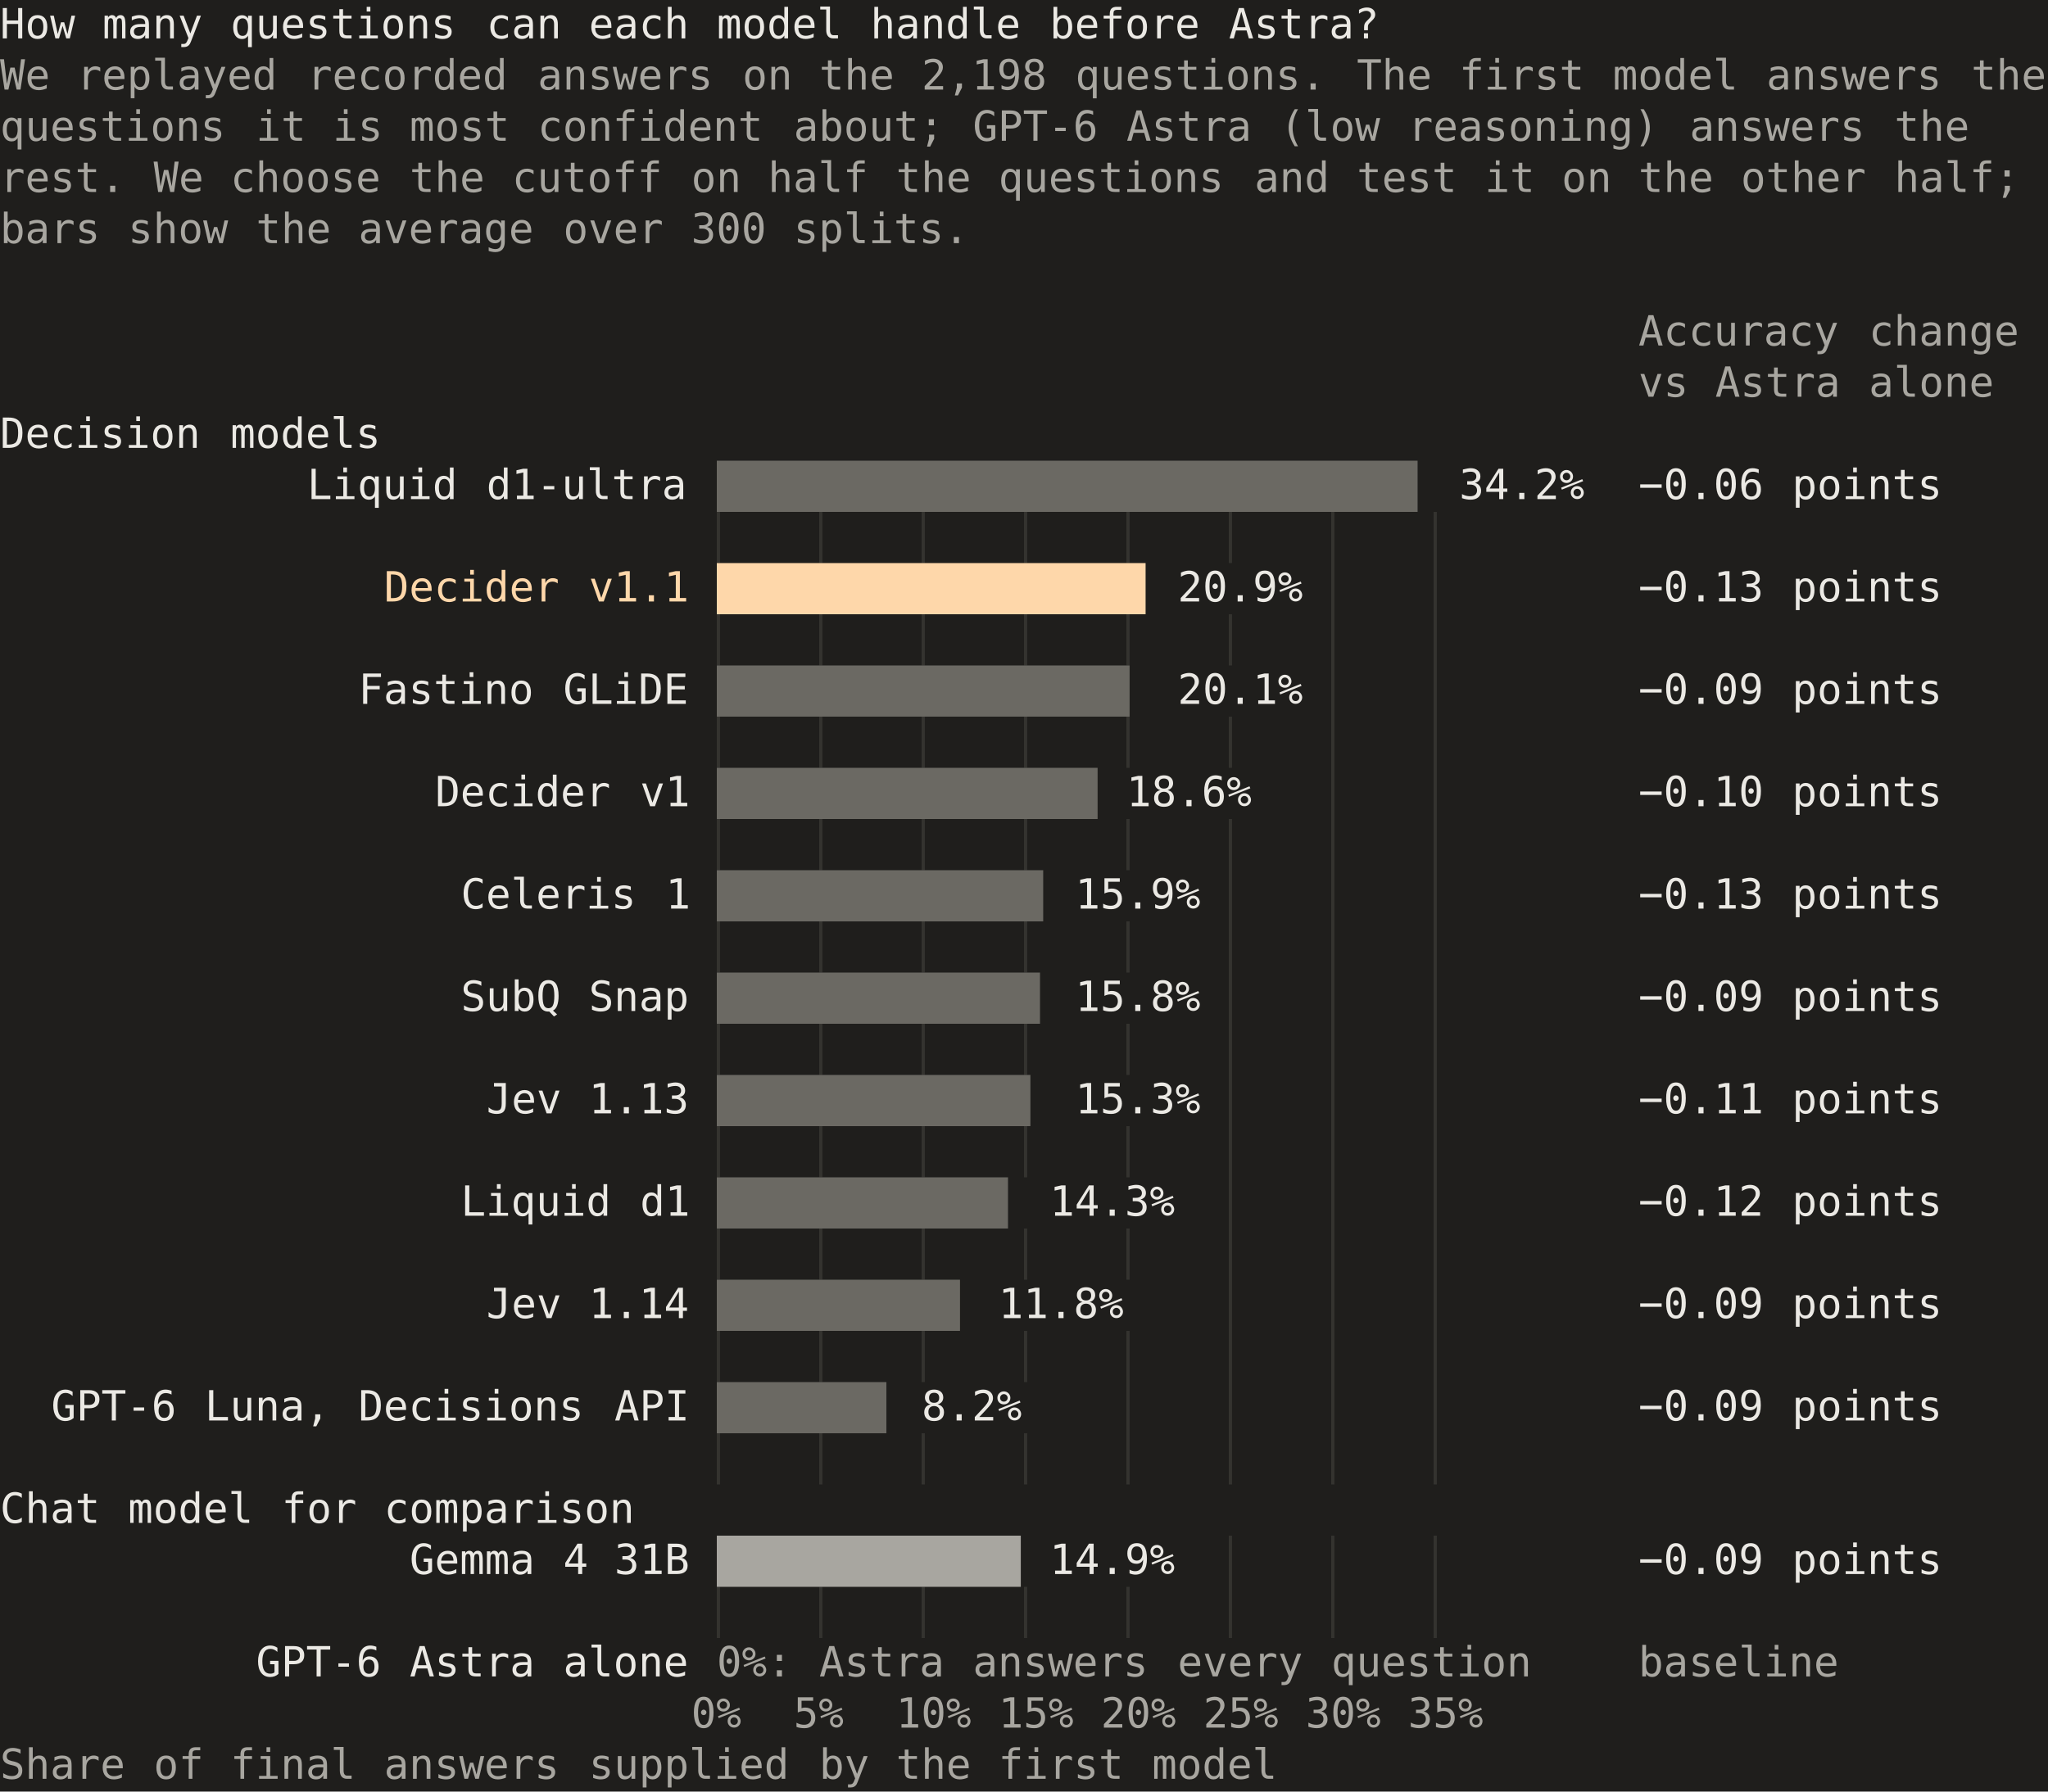
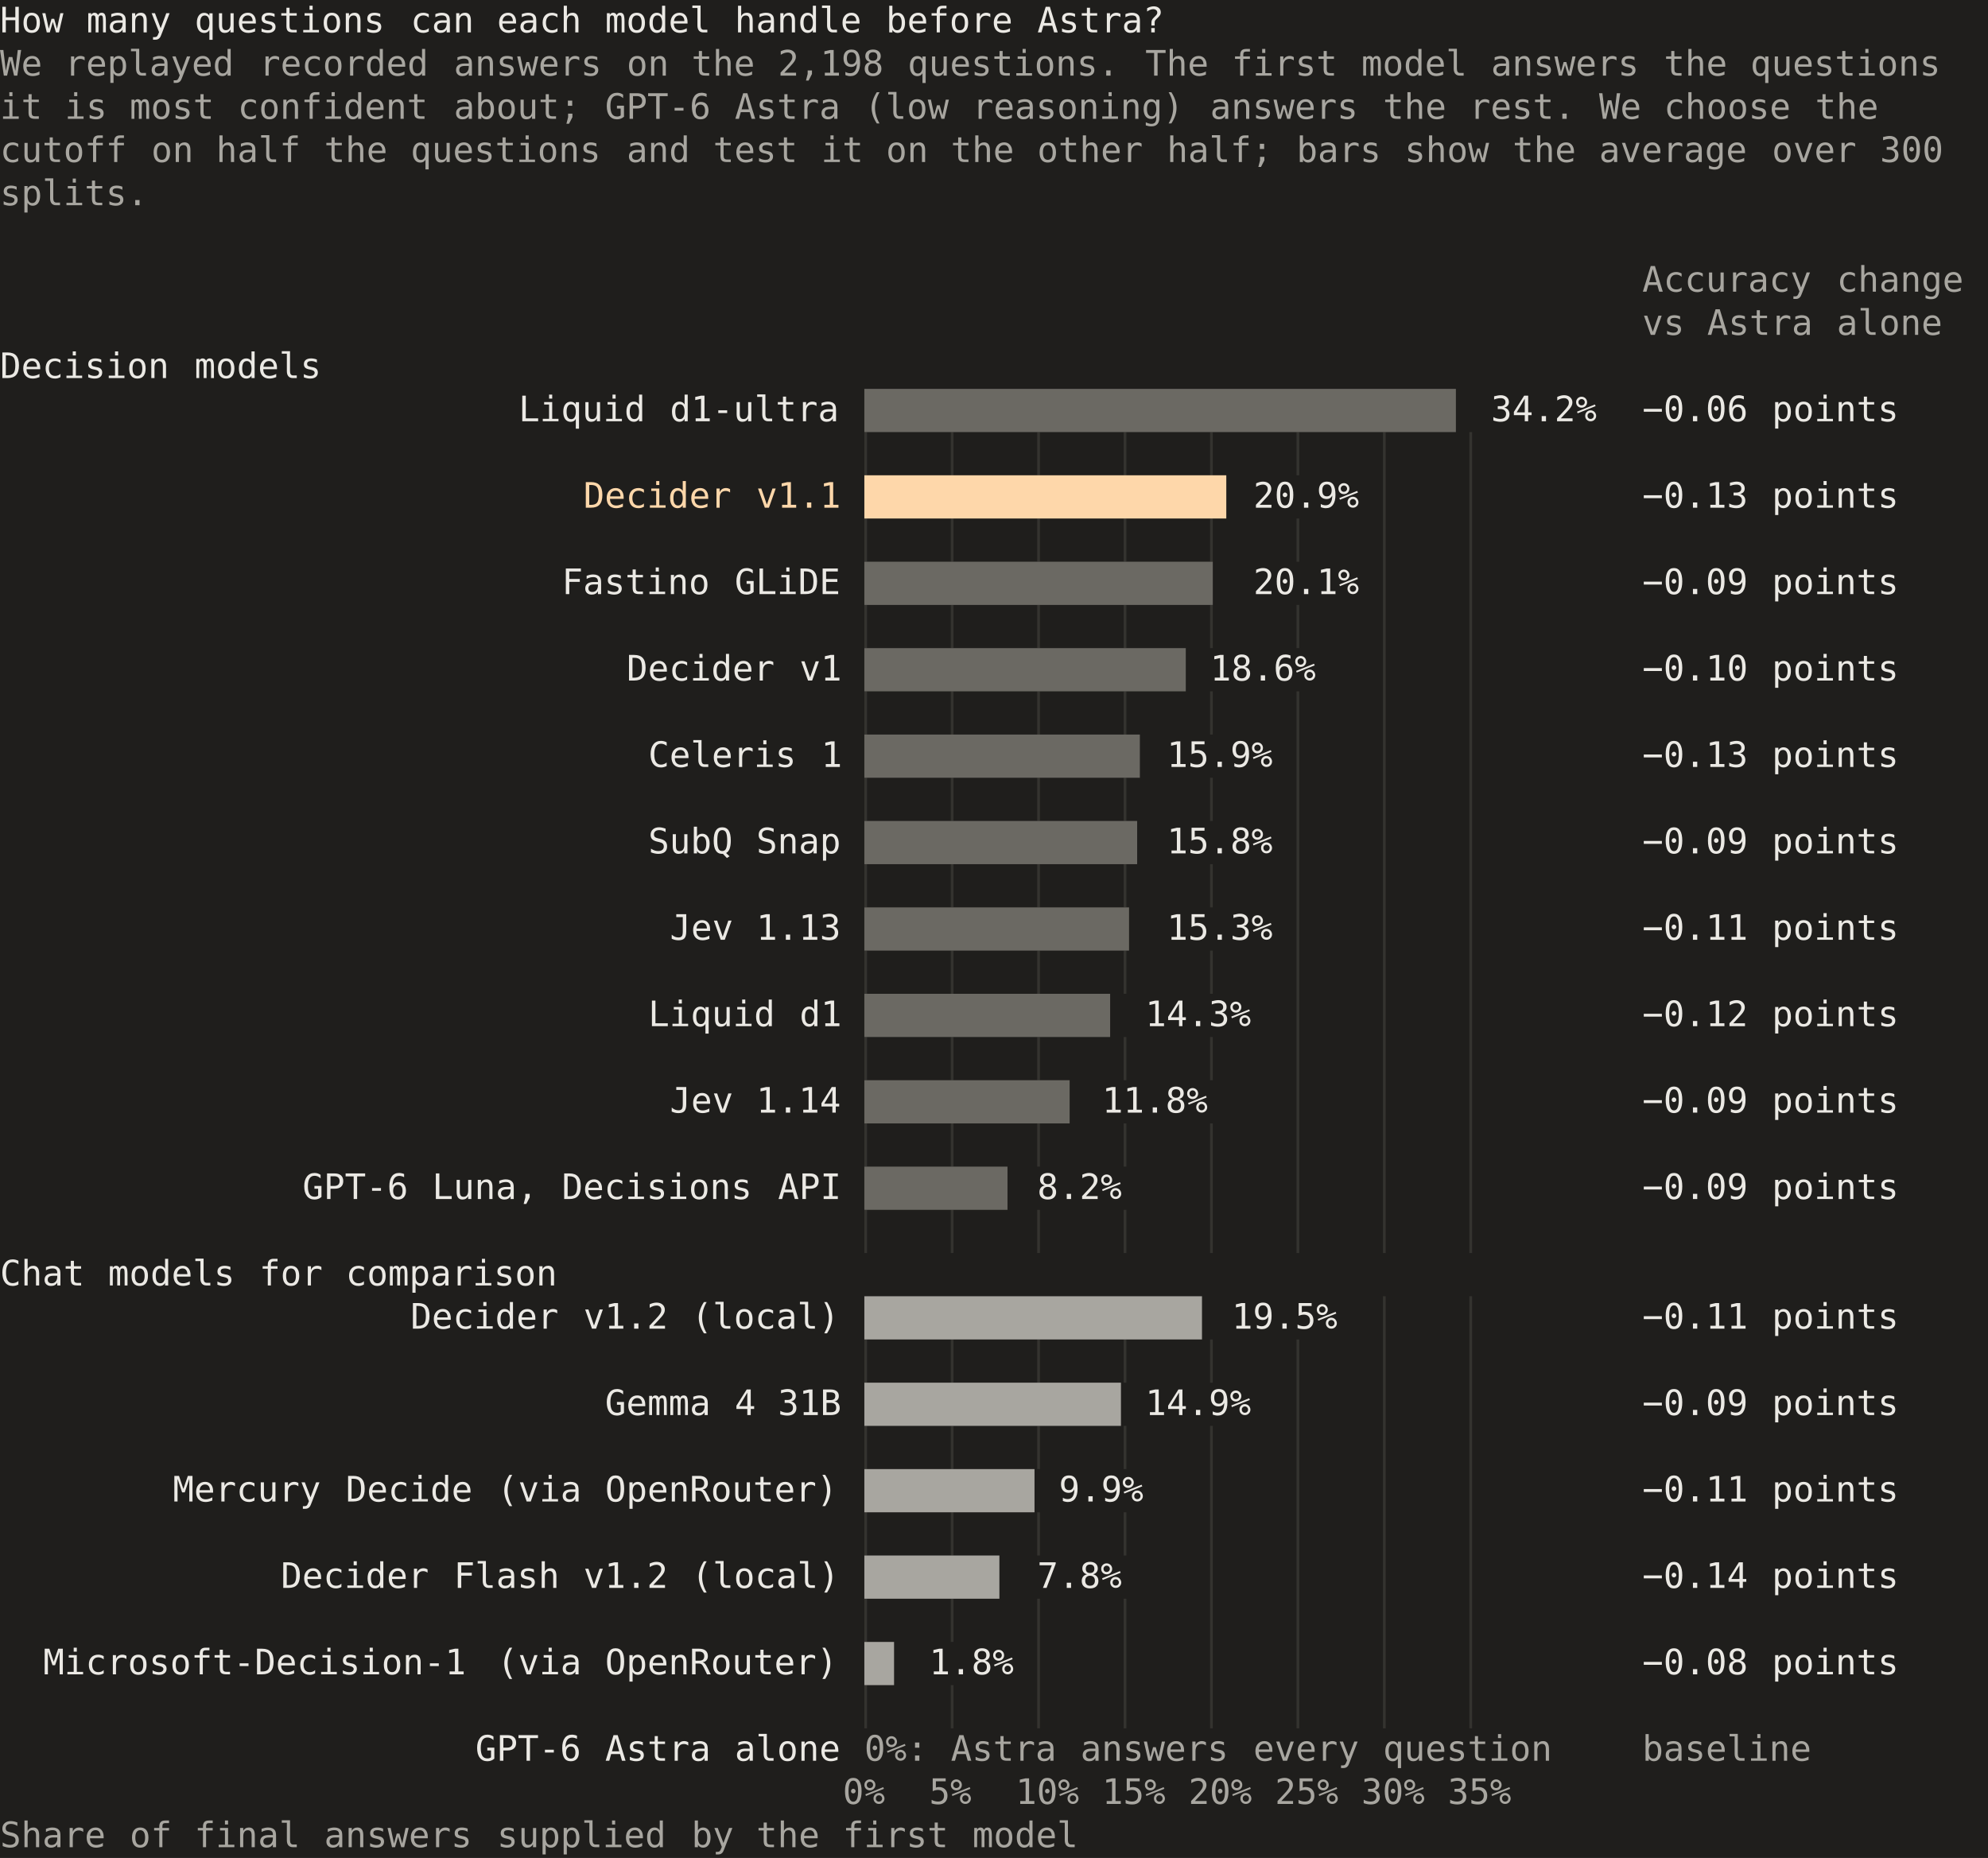
- <svg xmlns="http://www.w3.org/2000/svg" viewBox="0 0 640 560" width="640" height="560" role="img">
+ <svg xmlns="http://www.w3.org/2000/svg" viewBox="0 0 736 688" width="736" height="688" role="img">
  <style>text{font:13px ui-monospace,SFMono-Regular,Menlo,Consolas,"DejaVu Sans Mono",monospace;white-space:pre}</style>
-   <rect width="640" height="560" fill="#1f1e1c" />
-   <path fill="#34332f" d="M224 160h1v16h-1zM256 160h1v16h-1zM288 160h1v16h-1zM320 160h1v16h-1zM352 160h1v16h-1zM384 160h1v16h-1zM416 160h1v16h-1zM448 160h1v16h-1zM416 176h1v16h-1zM448 176h1v16h-1zM224 192h1v16h-1zM256 192h1v16h-1zM288 192h1v16h-1zM320 192h1v16h-1zM352 192h1v16h-1zM384 192h1v16h-1zM416 192h1v16h-1zM448 192h1v16h-1zM416 208h1v16h-1zM448 208h1v16h-1zM224 224h1v16h-1zM256 224h1v16h-1zM288 224h1v16h-1zM320 224h1v16h-1zM352 224h1v16h-1zM384 224h1v16h-1zM416 224h1v16h-1zM448 224h1v16h-1zM416 240h1v16h-1zM448 240h1v16h-1zM224 256h1v16h-1zM256 256h1v16h-1zM288 256h1v16h-1zM320 256h1v16h-1zM352 256h1v16h-1zM384 256h1v16h-1zM416 256h1v16h-1zM448 256h1v16h-1zM384 272h1v16h-1zM416 272h1v16h-1zM448 272h1v16h-1zM224 288h1v16h-1zM256 288h1v16h-1zM288 288h1v16h-1zM320 288h1v16h-1zM352 288h1v16h-1zM384 288h1v16h-1zM416 288h1v16h-1zM448 288h1v16h-1zM384 304h1v16h-1zM416 304h1v16h-1zM448 304h1v16h-1zM224 320h1v16h-1zM256 320h1v16h-1zM288 320h1v16h-1zM320 320h1v16h-1zM352 320h1v16h-1zM384 320h1v16h-1zM416 320h1v16h-1zM448 320h1v16h-1zM384 336h1v16h-1zM416 336h1v16h-1zM448 336h1v16h-1zM224 352h1v16h-1zM256 352h1v16h-1zM288 352h1v16h-1zM320 352h1v16h-1zM352 352h1v16h-1zM384 352h1v16h-1zM416 352h1v16h-1zM448 352h1v16h-1zM384 368h1v16h-1zM416 368h1v16h-1zM448 368h1v16h-1zM224 384h1v16h-1zM256 384h1v16h-1zM288 384h1v16h-1zM320 384h1v16h-1zM352 384h1v16h-1zM384 384h1v16h-1zM416 384h1v16h-1zM448 384h1v16h-1zM384 400h1v16h-1zM416 400h1v16h-1zM448 400h1v16h-1zM224 416h1v16h-1zM256 416h1v16h-1zM288 416h1v16h-1zM320 416h1v16h-1zM352 416h1v16h-1zM384 416h1v16h-1zM416 416h1v16h-1zM448 416h1v16h-1zM352 432h1v16h-1zM384 432h1v16h-1zM416 432h1v16h-1zM448 432h1v16h-1zM224 448h1v16h-1zM256 448h1v16h-1zM288 448h1v16h-1zM320 448h1v16h-1zM352 448h1v16h-1zM384 448h1v16h-1zM416 448h1v16h-1zM448 448h1v16h-1zM384 480h1v16h-1zM416 480h1v16h-1zM448 480h1v16h-1zM224 496h1v16h-1zM256 496h1v16h-1zM288 496h1v16h-1zM320 496h1v16h-1zM352 496h1v16h-1zM384 496h1v16h-1zM416 496h1v16h-1zM448 496h1v16h-1z" />
-   <path fill="#6b6963" d="M224 144h8v16h-8zM232 144h8v16h-8zM240 144h8v16h-8zM248 144h8v16h-8zM256 144h8v16h-8zM264 144h8v16h-8zM272 144h8v16h-8zM280 144h8v16h-8zM288 144h8v16h-8zM296 144h8v16h-8zM304 144h8v16h-8zM312 144h8v16h-8zM320 144h8v16h-8zM328 144h8v16h-8zM336 144h8v16h-8zM344 144h8v16h-8zM352 144h8v16h-8zM360 144h8v16h-8zM368 144h8v16h-8zM376 144h8v16h-8zM384 144h8v16h-8zM392 144h8v16h-8zM400 144h8v16h-8zM408 144h8v16h-8zM416 144h8v16h-8zM424 144h8v16h-8zM432 144h8v16h-8zM440 144h3v16h-3zM224 208h8v16h-8zM232 208h8v16h-8zM240 208h8v16h-8zM248 208h8v16h-8zM256 208h8v16h-8zM264 208h8v16h-8zM272 208h8v16h-8zM280 208h8v16h-8zM288 208h8v16h-8zM296 208h8v16h-8zM304 208h8v16h-8zM312 208h8v16h-8zM320 208h8v16h-8zM328 208h8v16h-8zM336 208h8v16h-8zM344 208h8v16h-8zM352 208h1v16h-1zM224 240h8v16h-8zM232 240h8v16h-8zM240 240h8v16h-8zM248 240h8v16h-8zM256 240h8v16h-8zM264 240h8v16h-8zM272 240h8v16h-8zM280 240h8v16h-8zM288 240h8v16h-8zM296 240h8v16h-8zM304 240h8v16h-8zM312 240h8v16h-8zM320 240h8v16h-8zM328 240h8v16h-8zM336 240h7v16h-7zM224 272h8v16h-8zM232 272h8v16h-8zM240 272h8v16h-8zM248 272h8v16h-8zM256 272h8v16h-8zM264 272h8v16h-8zM272 272h8v16h-8zM280 272h8v16h-8zM288 272h8v16h-8zM296 272h8v16h-8zM304 272h8v16h-8zM312 272h8v16h-8zM320 272h6v16h-6zM224 304h8v16h-8zM232 304h8v16h-8zM240 304h8v16h-8zM248 304h8v16h-8zM256 304h8v16h-8zM264 304h8v16h-8zM272 304h8v16h-8zM280 304h8v16h-8zM288 304h8v16h-8zM296 304h8v16h-8zM304 304h8v16h-8zM312 304h8v16h-8zM320 304h5v16h-5zM224 336h8v16h-8zM232 336h8v16h-8zM240 336h8v16h-8zM248 336h8v16h-8zM256 336h8v16h-8zM264 336h8v16h-8zM272 336h8v16h-8zM280 336h8v16h-8zM288 336h8v16h-8zM296 336h8v16h-8zM304 336h8v16h-8zM312 336h8v16h-8zM320 336h2v16h-2zM224 368h8v16h-8zM232 368h8v16h-8zM240 368h8v16h-8zM248 368h8v16h-8zM256 368h8v16h-8zM264 368h8v16h-8zM272 368h8v16h-8zM280 368h8v16h-8zM288 368h8v16h-8zM296 368h8v16h-8zM304 368h8v16h-8zM312 368h3v16h-3zM224 400h8v16h-8zM232 400h8v16h-8zM240 400h8v16h-8zM248 400h8v16h-8zM256 400h8v16h-8zM264 400h8v16h-8zM272 400h8v16h-8zM280 400h8v16h-8zM288 400h8v16h-8zM296 400h4v16h-4zM224 432h8v16h-8zM232 432h8v16h-8zM240 432h8v16h-8zM248 432h8v16h-8zM256 432h8v16h-8zM264 432h8v16h-8zM272 432h5v16h-5z" />
-   <path fill="#a8a6a0" d="M224 480h8v16h-8zM232 480h8v16h-8zM240 480h8v16h-8zM248 480h8v16h-8zM256 480h8v16h-8zM264 480h8v16h-8zM272 480h8v16h-8zM280 480h8v16h-8zM288 480h8v16h-8zM296 480h8v16h-8zM304 480h8v16h-8zM312 480h7v16h-7z" />
-   <path fill="#fed7aa" d="M224 176h8v16h-8zM232 176h8v16h-8zM240 176h8v16h-8zM248 176h8v16h-8zM256 176h8v16h-8zM264 176h8v16h-8zM272 176h8v16h-8zM280 176h8v16h-8zM288 176h8v16h-8zM296 176h8v16h-8zM304 176h8v16h-8zM312 176h8v16h-8zM320 176h8v16h-8zM328 176h8v16h-8zM336 176h8v16h-8zM344 176h8v16h-8zM352 176h6v16h-6z" />
+   <rect width="736" height="688" fill="#1f1e1c" />
+   <path fill="#34332f" d="M320 160h1v16h-1zM352 160h1v16h-1zM384 160h1v16h-1zM416 160h1v16h-1zM448 160h1v16h-1zM480 160h1v16h-1zM512 160h1v16h-1zM544 160h1v16h-1zM512 176h1v16h-1zM544 176h1v16h-1zM320 192h1v16h-1zM352 192h1v16h-1zM384 192h1v16h-1zM416 192h1v16h-1zM448 192h1v16h-1zM480 192h1v16h-1zM512 192h1v16h-1zM544 192h1v16h-1zM512 208h1v16h-1zM544 208h1v16h-1zM320 224h1v16h-1zM352 224h1v16h-1zM384 224h1v16h-1zM416 224h1v16h-1zM448 224h1v16h-1zM480 224h1v16h-1zM512 224h1v16h-1zM544 224h1v16h-1zM512 240h1v16h-1zM544 240h1v16h-1zM320 256h1v16h-1zM352 256h1v16h-1zM384 256h1v16h-1zM416 256h1v16h-1zM448 256h1v16h-1zM480 256h1v16h-1zM512 256h1v16h-1zM544 256h1v16h-1zM480 272h1v16h-1zM512 272h1v16h-1zM544 272h1v16h-1zM320 288h1v16h-1zM352 288h1v16h-1zM384 288h1v16h-1zM416 288h1v16h-1zM448 288h1v16h-1zM480 288h1v16h-1zM512 288h1v16h-1zM544 288h1v16h-1zM480 304h1v16h-1zM512 304h1v16h-1zM544 304h1v16h-1zM320 320h1v16h-1zM352 320h1v16h-1zM384 320h1v16h-1zM416 320h1v16h-1zM448 320h1v16h-1zM480 320h1v16h-1zM512 320h1v16h-1zM544 320h1v16h-1zM480 336h1v16h-1zM512 336h1v16h-1zM544 336h1v16h-1zM320 352h1v16h-1zM352 352h1v16h-1zM384 352h1v16h-1zM416 352h1v16h-1zM448 352h1v16h-1zM480 352h1v16h-1zM512 352h1v16h-1zM544 352h1v16h-1zM480 368h1v16h-1zM512 368h1v16h-1zM544 368h1v16h-1zM320 384h1v16h-1zM352 384h1v16h-1zM384 384h1v16h-1zM416 384h1v16h-1zM448 384h1v16h-1zM480 384h1v16h-1zM512 384h1v16h-1zM544 384h1v16h-1zM480 400h1v16h-1zM512 400h1v16h-1zM544 400h1v16h-1zM320 416h1v16h-1zM352 416h1v16h-1zM384 416h1v16h-1zM416 416h1v16h-1zM448 416h1v16h-1zM480 416h1v16h-1zM512 416h1v16h-1zM544 416h1v16h-1zM448 432h1v16h-1zM480 432h1v16h-1zM512 432h1v16h-1zM544 432h1v16h-1zM320 448h1v16h-1zM352 448h1v16h-1zM384 448h1v16h-1zM416 448h1v16h-1zM448 448h1v16h-1zM480 448h1v16h-1zM512 448h1v16h-1zM544 448h1v16h-1zM512 480h1v16h-1zM544 480h1v16h-1zM320 496h1v16h-1zM352 496h1v16h-1zM384 496h1v16h-1zM416 496h1v16h-1zM448 496h1v16h-1zM480 496h1v16h-1zM512 496h1v16h-1zM544 496h1v16h-1zM480 512h1v16h-1zM512 512h1v16h-1zM544 512h1v16h-1zM320 528h1v16h-1zM352 528h1v16h-1zM384 528h1v16h-1zM416 528h1v16h-1zM448 528h1v16h-1zM480 528h1v16h-1zM512 528h1v16h-1zM544 528h1v16h-1zM448 544h1v16h-1zM480 544h1v16h-1zM512 544h1v16h-1zM544 544h1v16h-1zM320 560h1v16h-1zM352 560h1v16h-1zM384 560h1v16h-1zM416 560h1v16h-1zM448 560h1v16h-1zM480 560h1v16h-1zM512 560h1v16h-1zM544 560h1v16h-1zM448 576h1v16h-1zM480 576h1v16h-1zM512 576h1v16h-1zM544 576h1v16h-1zM320 592h1v16h-1zM352 592h1v16h-1zM384 592h1v16h-1zM416 592h1v16h-1zM448 592h1v16h-1zM480 592h1v16h-1zM512 592h1v16h-1zM544 592h1v16h-1zM384 608h1v16h-1zM416 608h1v16h-1zM448 608h1v16h-1zM480 608h1v16h-1zM512 608h1v16h-1zM544 608h1v16h-1zM320 624h1v16h-1zM352 624h1v16h-1zM384 624h1v16h-1zM416 624h1v16h-1zM448 624h1v16h-1zM480 624h1v16h-1zM512 624h1v16h-1zM544 624h1v16h-1z" />
+   <path fill="#6b6963" d="M320 144h8v16h-8zM328 144h8v16h-8zM336 144h8v16h-8zM344 144h8v16h-8zM352 144h8v16h-8zM360 144h8v16h-8zM368 144h8v16h-8zM376 144h8v16h-8zM384 144h8v16h-8zM392 144h8v16h-8zM400 144h8v16h-8zM408 144h8v16h-8zM416 144h8v16h-8zM424 144h8v16h-8zM432 144h8v16h-8zM440 144h8v16h-8zM448 144h8v16h-8zM456 144h8v16h-8zM464 144h8v16h-8zM472 144h8v16h-8zM480 144h8v16h-8zM488 144h8v16h-8zM496 144h8v16h-8zM504 144h8v16h-8zM512 144h8v16h-8zM520 144h8v16h-8zM528 144h8v16h-8zM536 144h3v16h-3zM320 208h8v16h-8zM328 208h8v16h-8zM336 208h8v16h-8zM344 208h8v16h-8zM352 208h8v16h-8zM360 208h8v16h-8zM368 208h8v16h-8zM376 208h8v16h-8zM384 208h8v16h-8zM392 208h8v16h-8zM400 208h8v16h-8zM408 208h8v16h-8zM416 208h8v16h-8zM424 208h8v16h-8zM432 208h8v16h-8zM440 208h8v16h-8zM448 208h1v16h-1zM320 240h8v16h-8zM328 240h8v16h-8zM336 240h8v16h-8zM344 240h8v16h-8zM352 240h8v16h-8zM360 240h8v16h-8zM368 240h8v16h-8zM376 240h8v16h-8zM384 240h8v16h-8zM392 240h8v16h-8zM400 240h8v16h-8zM408 240h8v16h-8zM416 240h8v16h-8zM424 240h8v16h-8zM432 240h7v16h-7zM320 272h8v16h-8zM328 272h8v16h-8zM336 272h8v16h-8zM344 272h8v16h-8zM352 272h8v16h-8zM360 272h8v16h-8zM368 272h8v16h-8zM376 272h8v16h-8zM384 272h8v16h-8zM392 272h8v16h-8zM400 272h8v16h-8zM408 272h8v16h-8zM416 272h6v16h-6zM320 304h8v16h-8zM328 304h8v16h-8zM336 304h8v16h-8zM344 304h8v16h-8zM352 304h8v16h-8zM360 304h8v16h-8zM368 304h8v16h-8zM376 304h8v16h-8zM384 304h8v16h-8zM392 304h8v16h-8zM400 304h8v16h-8zM408 304h8v16h-8zM416 304h5v16h-5zM320 336h8v16h-8zM328 336h8v16h-8zM336 336h8v16h-8zM344 336h8v16h-8zM352 336h8v16h-8zM360 336h8v16h-8zM368 336h8v16h-8zM376 336h8v16h-8zM384 336h8v16h-8zM392 336h8v16h-8zM400 336h8v16h-8zM408 336h8v16h-8zM416 336h2v16h-2zM320 368h8v16h-8zM328 368h8v16h-8zM336 368h8v16h-8zM344 368h8v16h-8zM352 368h8v16h-8zM360 368h8v16h-8zM368 368h8v16h-8zM376 368h8v16h-8zM384 368h8v16h-8zM392 368h8v16h-8zM400 368h8v16h-8zM408 368h3v16h-3zM320 400h8v16h-8zM328 400h8v16h-8zM336 400h8v16h-8zM344 400h8v16h-8zM352 400h8v16h-8zM360 400h8v16h-8zM368 400h8v16h-8zM376 400h8v16h-8zM384 400h8v16h-8zM392 400h4v16h-4zM320 432h8v16h-8zM328 432h8v16h-8zM336 432h8v16h-8zM344 432h8v16h-8zM352 432h8v16h-8zM360 432h8v16h-8zM368 432h5v16h-5z" />
+   <path fill="#a8a6a0" d="M320 480h8v16h-8zM328 480h8v16h-8zM336 480h8v16h-8zM344 480h8v16h-8zM352 480h8v16h-8zM360 480h8v16h-8zM368 480h8v16h-8zM376 480h8v16h-8zM384 480h8v16h-8zM392 480h8v16h-8zM400 480h8v16h-8zM408 480h8v16h-8zM416 480h8v16h-8zM424 480h8v16h-8zM432 480h8v16h-8zM440 480h5v16h-5zM320 512h8v16h-8zM328 512h8v16h-8zM336 512h8v16h-8zM344 512h8v16h-8zM352 512h8v16h-8zM360 512h8v16h-8zM368 512h8v16h-8zM376 512h8v16h-8zM384 512h8v16h-8zM392 512h8v16h-8zM400 512h8v16h-8zM408 512h7v16h-7zM320 544h8v16h-8zM328 544h8v16h-8zM336 544h8v16h-8zM344 544h8v16h-8zM352 544h8v16h-8zM360 544h8v16h-8zM368 544h8v16h-8zM376 544h7v16h-7zM320 576h8v16h-8zM328 576h8v16h-8zM336 576h8v16h-8zM344 576h8v16h-8zM352 576h8v16h-8zM360 576h8v16h-8zM368 576h2v16h-2zM320 608h8v16h-8zM328 608h3v16h-3z" />
+   <path fill="#fed7aa" d="M320 176h8v16h-8zM328 176h8v16h-8zM336 176h8v16h-8zM344 176h8v16h-8zM352 176h8v16h-8zM360 176h8v16h-8zM368 176h8v16h-8zM376 176h8v16h-8zM384 176h8v16h-8zM392 176h8v16h-8zM400 176h8v16h-8zM408 176h8v16h-8zM416 176h8v16h-8zM424 176h8v16h-8zM432 176h8v16h-8zM440 176h8v16h-8zM448 176h6v16h-6z" />
  <text x="0 8 16" y="12" fill="#ebe9e4" font-weight="600">How</text>
  <text x="32 40 48 56" y="12" fill="#ebe9e4" font-weight="600">many</text>
  <text x="72 80 88 96 104 112 120 128 136" y="12" fill="#ebe9e4" font-weight="600">questions</text>
  <text x="152 160 168" y="12" fill="#ebe9e4" font-weight="600">can</text>
  <text x="184 192 200 208" y="12" fill="#ebe9e4" font-weight="600">each</text>
  <text x="224 232 240 248 256" y="12" fill="#ebe9e4" font-weight="600">model</text>
  <text x="272 280 288 296 304 312" y="12" fill="#ebe9e4" font-weight="600">handle</text>
  <text x="328 336 344 352 360 368" y="12" fill="#ebe9e4" font-weight="600">before</text>
  <text x="384 392 400 408 416 424" y="12" fill="#ebe9e4" font-weight="600">Astra?</text>
  <text x="0 8" y="28" fill="#a8a6a0">We</text>
  <text x="24 32 40 48 56 64 72 80" y="28" fill="#a8a6a0">replayed</text>
  <text x="96 104 112 120 128 136 144 152" y="28" fill="#a8a6a0">recorded</text>
  <text x="168 176 184 192 200 208 216" y="28" fill="#a8a6a0">answers</text>
  <text x="232 240" y="28" fill="#a8a6a0">on</text>
  <text x="256 264 272" y="28" fill="#a8a6a0">the</text>
  <text x="288 296 304 312 320" y="28" fill="#a8a6a0">2,198</text>
  <text x="336 344 352 360 368 376 384 392 400 408" y="28" fill="#a8a6a0">questions.</text>
  <text x="424 432 440" y="28" fill="#a8a6a0">The</text>
  <text x="456 464 472 480 488" y="28" fill="#a8a6a0">first</text>
  <text x="504 512 520 528 536" y="28" fill="#a8a6a0">model</text>
  <text x="552 560 568 576 584 592 600" y="28" fill="#a8a6a0">answers</text>
  <text x="616 624 632" y="28" fill="#a8a6a0">the</text>
-   <text x="0 8 16 24 32 40 48 56 64" y="44" fill="#a8a6a0">questions</text>
-   <text x="80 88" y="44" fill="#a8a6a0">it</text>
-   <text x="104 112" y="44" fill="#a8a6a0">is</text>
-   <text x="128 136 144 152" y="44" fill="#a8a6a0">most</text>
-   <text x="168 176 184 192 200 208 216 224 232" y="44" fill="#a8a6a0">confident</text>
-   <text x="248 256 264 272 280 288" y="44" fill="#a8a6a0">about;</text>
-   <text x="304 312 320 328 336" y="44" fill="#a8a6a0">GPT-6</text>
-   <text x="352 360 368 376 384" y="44" fill="#a8a6a0">Astra</text>
-   <text x="400 408 416 424" y="44" fill="#a8a6a0">(low</text>
-   <text x="440 448 456 464 472 480 488 496 504 512" y="44" fill="#a8a6a0">reasoning)</text>
-   <text x="528 536 544 552 560 568 576" y="44" fill="#a8a6a0">answers</text>
-   <text x="592 600 608" y="44" fill="#a8a6a0">the</text>
-   <text x="0 8 16 24 32" y="60" fill="#a8a6a0">rest.</text>
-   <text x="48 56" y="60" fill="#a8a6a0">We</text>
-   <text x="72 80 88 96 104 112" y="60" fill="#a8a6a0">choose</text>
-   <text x="128 136 144" y="60" fill="#a8a6a0">the</text>
-   <text x="160 168 176 184 192 200" y="60" fill="#a8a6a0">cutoff</text>
-   <text x="216 224" y="60" fill="#a8a6a0">on</text>
-   <text x="240 248 256 264" y="60" fill="#a8a6a0">half</text>
-   <text x="280 288 296" y="60" fill="#a8a6a0">the</text>
-   <text x="312 320 328 336 344 352 360 368 376" y="60" fill="#a8a6a0">questions</text>
-   <text x="392 400 408" y="60" fill="#a8a6a0">and</text>
-   <text x="424 432 440 448" y="60" fill="#a8a6a0">test</text>
-   <text x="464 472" y="60" fill="#a8a6a0">it</text>
-   <text x="488 496" y="60" fill="#a8a6a0">on</text>
-   <text x="512 520 528" y="60" fill="#a8a6a0">the</text>
-   <text x="544 552 560 568 576" y="60" fill="#a8a6a0">other</text>
-   <text x="592 600 608 616 624" y="60" fill="#a8a6a0">half;</text>
-   <text x="0 8 16 24" y="76" fill="#a8a6a0">bars</text>
-   <text x="40 48 56 64" y="76" fill="#a8a6a0">show</text>
-   <text x="80 88 96" y="76" fill="#a8a6a0">the</text>
-   <text x="112 120 128 136 144 152 160" y="76" fill="#a8a6a0">average</text>
-   <text x="176 184 192 200" y="76" fill="#a8a6a0">over</text>
-   <text x="216 224 232" y="76" fill="#a8a6a0">300</text>
-   <text x="248 256 264 272 280 288 296" y="76" fill="#a8a6a0">splits.</text>
-   <text x="512 520 528 536 544 552 560 568" y="108" fill="#a8a6a0">Accuracy</text>
-   <text x="584 592 600 608 616 624" y="108" fill="#a8a6a0">change</text>
-   <text x="512 520" y="124" fill="#a8a6a0">vs</text>
-   <text x="536 544 552 560 568" y="124" fill="#a8a6a0">Astra</text>
-   <text x="584 592 600 608 616" y="124" fill="#a8a6a0">alone</text>
+   <text x="648 656 664 672 680 688 696 704 712" y="28" fill="#a8a6a0">questions</text>
+   <text x="0 8" y="44" fill="#a8a6a0">it</text>
+   <text x="24 32" y="44" fill="#a8a6a0">is</text>
+   <text x="48 56 64 72" y="44" fill="#a8a6a0">most</text>
+   <text x="88 96 104 112 120 128 136 144 152" y="44" fill="#a8a6a0">confident</text>
+   <text x="168 176 184 192 200 208" y="44" fill="#a8a6a0">about;</text>
+   <text x="224 232 240 248 256" y="44" fill="#a8a6a0">GPT-6</text>
+   <text x="272 280 288 296 304" y="44" fill="#a8a6a0">Astra</text>
+   <text x="320 328 336 344" y="44" fill="#a8a6a0">(low</text>
+   <text x="360 368 376 384 392 400 408 416 424 432" y="44" fill="#a8a6a0">reasoning)</text>
+   <text x="448 456 464 472 480 488 496" y="44" fill="#a8a6a0">answers</text>
+   <text x="512 520 528" y="44" fill="#a8a6a0">the</text>
+   <text x="544 552 560 568 576" y="44" fill="#a8a6a0">rest.</text>
+   <text x="592 600" y="44" fill="#a8a6a0">We</text>
+   <text x="616 624 632 640 648 656" y="44" fill="#a8a6a0">choose</text>
+   <text x="672 680 688" y="44" fill="#a8a6a0">the</text>
+   <text x="0 8 16 24 32 40" y="60" fill="#a8a6a0">cutoff</text>
+   <text x="56 64" y="60" fill="#a8a6a0">on</text>
+   <text x="80 88 96 104" y="60" fill="#a8a6a0">half</text>
+   <text x="120 128 136" y="60" fill="#a8a6a0">the</text>
+   <text x="152 160 168 176 184 192 200 208 216" y="60" fill="#a8a6a0">questions</text>
+   <text x="232 240 248" y="60" fill="#a8a6a0">and</text>
+   <text x="264 272 280 288" y="60" fill="#a8a6a0">test</text>
+   <text x="304 312" y="60" fill="#a8a6a0">it</text>
+   <text x="328 336" y="60" fill="#a8a6a0">on</text>
+   <text x="352 360 368" y="60" fill="#a8a6a0">the</text>
+   <text x="384 392 400 408 416" y="60" fill="#a8a6a0">other</text>
+   <text x="432 440 448 456 464" y="60" fill="#a8a6a0">half;</text>
+   <text x="480 488 496 504" y="60" fill="#a8a6a0">bars</text>
+   <text x="520 528 536 544" y="60" fill="#a8a6a0">show</text>
+   <text x="560 568 576" y="60" fill="#a8a6a0">the</text>
+   <text x="592 600 608 616 624 632 640" y="60" fill="#a8a6a0">average</text>
+   <text x="656 664 672 680" y="60" fill="#a8a6a0">over</text>
+   <text x="696 704 712" y="60" fill="#a8a6a0">300</text>
+   <text x="0 8 16 24 32 40 48" y="76" fill="#a8a6a0">splits.</text>
+   <text x="608 616 624 632 640 648 656 664" y="108" fill="#a8a6a0">Accuracy</text>
+   <text x="680 688 696 704 712 720" y="108" fill="#a8a6a0">change</text>
+   <text x="608 616" y="124" fill="#a8a6a0">vs</text>
+   <text x="632 640 648 656 664" y="124" fill="#a8a6a0">Astra</text>
+   <text x="680 688 696 704 712" y="124" fill="#a8a6a0">alone</text>
  <text x="0 8 16 24 32 40 48 56" y="140" fill="#ebe9e4" font-weight="600">Decision</text>
  <text x="72 80 88 96 104 112" y="140" fill="#ebe9e4" font-weight="600">models</text>
-   <text x="96 104 112 120 128 136" y="156" fill="#ebe9e4">Liquid</text>
-   <text x="152 160 168 176 184 192 200 208" y="156" fill="#ebe9e4">d1-ultra</text>
-   <text x="456 464 472 480 488" y="156" fill="#ebe9e4">34.2%</text>
-   <text x="512 520 528 536 544" y="156" fill="#ebe9e4">−0.06</text>
-   <text x="560 568 576 584 592 600" y="156" fill="#ebe9e4">points</text>
-   <text x="120 128 136 144 152 160 168" y="188" fill="#fed7aa" font-weight="600">Decider</text>
-   <text x="184 192 200 208" y="188" fill="#fed7aa" font-weight="600">v1.1</text>
-   <text x="368 376 384 392 400" y="188" fill="#ebe9e4" font-weight="600">20.9%</text>
-   <text x="512 520 528 536 544" y="188" fill="#ebe9e4">−0.13</text>
-   <text x="560 568 576 584 592 600" y="188" fill="#ebe9e4">points</text>
-   <text x="112 120 128 136 144 152 160" y="220" fill="#ebe9e4">Fastino</text>
-   <text x="176 184 192 200 208" y="220" fill="#ebe9e4">GLiDE</text>
-   <text x="368 376 384 392 400" y="220" fill="#ebe9e4">20.1%</text>
-   <text x="512 520 528 536 544" y="220" fill="#ebe9e4">−0.09</text>
-   <text x="560 568 576 584 592 600" y="220" fill="#ebe9e4">points</text>
-   <text x="136 144 152 160 168 176 184" y="252" fill="#ebe9e4">Decider</text>
-   <text x="200 208" y="252" fill="#ebe9e4">v1</text>
-   <text x="352 360 368 376 384" y="252" fill="#ebe9e4">18.6%</text>
-   <text x="512 520 528 536 544" y="252" fill="#ebe9e4">−0.10</text>
-   <text x="560 568 576 584 592 600" y="252" fill="#ebe9e4">points</text>
-   <text x="144 152 160 168 176 184 192" y="284" fill="#ebe9e4">Celeris</text>
-   <text x="208" y="284" fill="#ebe9e4">1</text>
-   <text x="336 344 352 360 368" y="284" fill="#ebe9e4">15.9%</text>
-   <text x="512 520 528 536 544" y="284" fill="#ebe9e4">−0.13</text>
-   <text x="560 568 576 584 592 600" y="284" fill="#ebe9e4">points</text>
-   <text x="144 152 160 168" y="316" fill="#ebe9e4">SubQ</text>
-   <text x="184 192 200 208" y="316" fill="#ebe9e4">Snap</text>
-   <text x="336 344 352 360 368" y="316" fill="#ebe9e4">15.8%</text>
-   <text x="512 520 528 536 544" y="316" fill="#ebe9e4">−0.09</text>
-   <text x="560 568 576 584 592 600" y="316" fill="#ebe9e4">points</text>
-   <text x="152 160 168" y="348" fill="#ebe9e4">Jev</text>
-   <text x="184 192 200 208" y="348" fill="#ebe9e4">1.13</text>
-   <text x="336 344 352 360 368" y="348" fill="#ebe9e4">15.3%</text>
-   <text x="512 520 528 536 544" y="348" fill="#ebe9e4">−0.11</text>
-   <text x="560 568 576 584 592 600" y="348" fill="#ebe9e4">points</text>
-   <text x="144 152 160 168 176 184" y="380" fill="#ebe9e4">Liquid</text>
-   <text x="200 208" y="380" fill="#ebe9e4">d1</text>
-   <text x="328 336 344 352 360" y="380" fill="#ebe9e4">14.3%</text>
-   <text x="512 520 528 536 544" y="380" fill="#ebe9e4">−0.12</text>
-   <text x="560 568 576 584 592 600" y="380" fill="#ebe9e4">points</text>
-   <text x="152 160 168" y="412" fill="#ebe9e4">Jev</text>
-   <text x="184 192 200 208" y="412" fill="#ebe9e4">1.14</text>
-   <text x="312 320 328 336 344" y="412" fill="#ebe9e4">11.8%</text>
-   <text x="512 520 528 536 544" y="412" fill="#ebe9e4">−0.09</text>
-   <text x="560 568 576 584 592 600" y="412" fill="#ebe9e4">points</text>
-   <text x="16 24 32 40 48" y="444" fill="#ebe9e4">GPT-6</text>
-   <text x="64 72 80 88 96" y="444" fill="#ebe9e4">Luna,</text>
-   <text x="112 120 128 136 144 152 160 168 176" y="444" fill="#ebe9e4">Decisions</text>
-   <text x="192 200 208" y="444" fill="#ebe9e4">API</text>
-   <text x="288 296 304 312" y="444" fill="#ebe9e4">8.2%</text>
-   <text x="512 520 528 536 544" y="444" fill="#ebe9e4">−0.09</text>
-   <text x="560 568 576 584 592 600" y="444" fill="#ebe9e4">points</text>
+   <text x="192 200 208 216 224 232" y="156" fill="#ebe9e4">Liquid</text>
+   <text x="248 256 264 272 280 288 296 304" y="156" fill="#ebe9e4">d1-ultra</text>
+   <text x="552 560 568 576 584" y="156" fill="#ebe9e4">34.2%</text>
+   <text x="608 616 624 632 640" y="156" fill="#ebe9e4">−0.06</text>
+   <text x="656 664 672 680 688 696" y="156" fill="#ebe9e4">points</text>
+   <text x="216 224 232 240 248 256 264" y="188" fill="#fed7aa" font-weight="600">Decider</text>
+   <text x="280 288 296 304" y="188" fill="#fed7aa" font-weight="600">v1.1</text>
+   <text x="464 472 480 488 496" y="188" fill="#ebe9e4" font-weight="600">20.9%</text>
+   <text x="608 616 624 632 640" y="188" fill="#ebe9e4">−0.13</text>
+   <text x="656 664 672 680 688 696" y="188" fill="#ebe9e4">points</text>
+   <text x="208 216 224 232 240 248 256" y="220" fill="#ebe9e4">Fastino</text>
+   <text x="272 280 288 296 304" y="220" fill="#ebe9e4">GLiDE</text>
+   <text x="464 472 480 488 496" y="220" fill="#ebe9e4">20.1%</text>
+   <text x="608 616 624 632 640" y="220" fill="#ebe9e4">−0.09</text>
+   <text x="656 664 672 680 688 696" y="220" fill="#ebe9e4">points</text>
+   <text x="232 240 248 256 264 272 280" y="252" fill="#ebe9e4">Decider</text>
+   <text x="296 304" y="252" fill="#ebe9e4">v1</text>
+   <text x="448 456 464 472 480" y="252" fill="#ebe9e4">18.6%</text>
+   <text x="608 616 624 632 640" y="252" fill="#ebe9e4">−0.10</text>
+   <text x="656 664 672 680 688 696" y="252" fill="#ebe9e4">points</text>
+   <text x="240 248 256 264 272 280 288" y="284" fill="#ebe9e4">Celeris</text>
+   <text x="304" y="284" fill="#ebe9e4">1</text>
+   <text x="432 440 448 456 464" y="284" fill="#ebe9e4">15.9%</text>
+   <text x="608 616 624 632 640" y="284" fill="#ebe9e4">−0.13</text>
+   <text x="656 664 672 680 688 696" y="284" fill="#ebe9e4">points</text>
+   <text x="240 248 256 264" y="316" fill="#ebe9e4">SubQ</text>
+   <text x="280 288 296 304" y="316" fill="#ebe9e4">Snap</text>
+   <text x="432 440 448 456 464" y="316" fill="#ebe9e4">15.8%</text>
+   <text x="608 616 624 632 640" y="316" fill="#ebe9e4">−0.09</text>
+   <text x="656 664 672 680 688 696" y="316" fill="#ebe9e4">points</text>
+   <text x="248 256 264" y="348" fill="#ebe9e4">Jev</text>
+   <text x="280 288 296 304" y="348" fill="#ebe9e4">1.13</text>
+   <text x="432 440 448 456 464" y="348" fill="#ebe9e4">15.3%</text>
+   <text x="608 616 624 632 640" y="348" fill="#ebe9e4">−0.11</text>
+   <text x="656 664 672 680 688 696" y="348" fill="#ebe9e4">points</text>
+   <text x="240 248 256 264 272 280" y="380" fill="#ebe9e4">Liquid</text>
+   <text x="296 304" y="380" fill="#ebe9e4">d1</text>
+   <text x="424 432 440 448 456" y="380" fill="#ebe9e4">14.3%</text>
+   <text x="608 616 624 632 640" y="380" fill="#ebe9e4">−0.12</text>
+   <text x="656 664 672 680 688 696" y="380" fill="#ebe9e4">points</text>
+   <text x="248 256 264" y="412" fill="#ebe9e4">Jev</text>
+   <text x="280 288 296 304" y="412" fill="#ebe9e4">1.14</text>
+   <text x="408 416 424 432 440" y="412" fill="#ebe9e4">11.8%</text>
+   <text x="608 616 624 632 640" y="412" fill="#ebe9e4">−0.09</text>
+   <text x="656 664 672 680 688 696" y="412" fill="#ebe9e4">points</text>
+   <text x="112 120 128 136 144" y="444" fill="#ebe9e4">GPT-6</text>
+   <text x="160 168 176 184 192" y="444" fill="#ebe9e4">Luna,</text>
+   <text x="208 216 224 232 240 248 256 264 272" y="444" fill="#ebe9e4">Decisions</text>
+   <text x="288 296 304" y="444" fill="#ebe9e4">API</text>
+   <text x="384 392 400 408" y="444" fill="#ebe9e4">8.2%</text>
+   <text x="608 616 624 632 640" y="444" fill="#ebe9e4">−0.09</text>
+   <text x="656 664 672 680 688 696" y="444" fill="#ebe9e4">points</text>
  <text x="0 8 16 24" y="476" fill="#ebe9e4" font-weight="600">Chat</text>
-   <text x="40 48 56 64 72" y="476" fill="#ebe9e4" font-weight="600">model</text>
-   <text x="88 96 104" y="476" fill="#ebe9e4" font-weight="600">for</text>
-   <text x="120 128 136 144 152 160 168 176 184 192" y="476" fill="#ebe9e4" font-weight="600">comparison</text>
-   <text x="128 136 144 152 160" y="492" fill="#ebe9e4">Gemma</text>
-   <text x="176" y="492" fill="#ebe9e4">4</text>
-   <text x="192 200 208" y="492" fill="#ebe9e4">31B</text>
-   <text x="328 336 344 352 360" y="492" fill="#ebe9e4">14.9%</text>
-   <text x="512 520 528 536 544" y="492" fill="#ebe9e4">−0.09</text>
-   <text x="560 568 576 584 592 600" y="492" fill="#ebe9e4">points</text>
-   <text x="80 88 96 104 112" y="524" fill="#ebe9e4">GPT-6</text>
-   <text x="128 136 144 152 160" y="524" fill="#ebe9e4">Astra</text>
-   <text x="176 184 192 200 208" y="524" fill="#ebe9e4">alone</text>
-   <text x="224 232 240" y="524" fill="#a8a6a0">0%:</text>
-   <text x="256 264 272 280 288" y="524" fill="#a8a6a0">Astra</text>
-   <text x="304 312 320 328 336 344 352" y="524" fill="#a8a6a0">answers</text>
-   <text x="368 376 384 392 400" y="524" fill="#a8a6a0">every</text>
-   <text x="416 424 432 440 448 456 464 472" y="524" fill="#a8a6a0">question</text>
-   <text x="512 520 528 536 544 552 560 568" y="524" fill="#a8a6a0">baseline</text>
-   <text x="216 224" y="540" fill="#a8a6a0">0%</text>
-   <text x="248 256" y="540" fill="#a8a6a0">5%</text>
-   <text x="280 288 296" y="540" fill="#a8a6a0">10%</text>
-   <text x="312 320 328" y="540" fill="#a8a6a0">15%</text>
-   <text x="344 352 360" y="540" fill="#a8a6a0">20%</text>
-   <text x="376 384 392" y="540" fill="#a8a6a0">25%</text>
-   <text x="408 416 424" y="540" fill="#a8a6a0">30%</text>
-   <text x="440 448 456" y="540" fill="#a8a6a0">35%</text>
-   <text x="0 8 16 24 32" y="556" fill="#a8a6a0">Share</text>
-   <text x="48 56" y="556" fill="#a8a6a0">of</text>
-   <text x="72 80 88 96 104" y="556" fill="#a8a6a0">final</text>
-   <text x="120 128 136 144 152 160 168" y="556" fill="#a8a6a0">answers</text>
-   <text x="184 192 200 208 216 224 232 240" y="556" fill="#a8a6a0">supplied</text>
-   <text x="256 264" y="556" fill="#a8a6a0">by</text>
-   <text x="280 288 296" y="556" fill="#a8a6a0">the</text>
-   <text x="312 320 328 336 344" y="556" fill="#a8a6a0">first</text>
-   <text x="360 368 376 384 392" y="556" fill="#a8a6a0">model</text>
+   <text x="40 48 56 64 72 80" y="476" fill="#ebe9e4" font-weight="600">models</text>
+   <text x="96 104 112" y="476" fill="#ebe9e4" font-weight="600">for</text>
+   <text x="128 136 144 152 160 168 176 184 192 200" y="476" fill="#ebe9e4" font-weight="600">comparison</text>
+   <text x="152 160 168 176 184 192 200" y="492" fill="#ebe9e4">Decider</text>
+   <text x="216 224 232 240" y="492" fill="#ebe9e4">v1.2</text>
+   <text x="256 264 272 280 288 296 304" y="492" fill="#ebe9e4">(local)</text>
+   <text x="456 464 472 480 488" y="492" fill="#ebe9e4">19.5%</text>
+   <text x="608 616 624 632 640" y="492" fill="#ebe9e4">−0.11</text>
+   <text x="656 664 672 680 688 696" y="492" fill="#ebe9e4">points</text>
+   <text x="224 232 240 248 256" y="524" fill="#ebe9e4">Gemma</text>
+   <text x="272" y="524" fill="#ebe9e4">4</text>
+   <text x="288 296 304" y="524" fill="#ebe9e4">31B</text>
+   <text x="424 432 440 448 456" y="524" fill="#ebe9e4">14.9%</text>
+   <text x="608 616 624 632 640" y="524" fill="#ebe9e4">−0.09</text>
+   <text x="656 664 672 680 688 696" y="524" fill="#ebe9e4">points</text>
+   <text x="64 72 80 88 96 104 112" y="556" fill="#ebe9e4">Mercury</text>
+   <text x="128 136 144 152 160 168" y="556" fill="#ebe9e4">Decide</text>
+   <text x="184 192 200 208" y="556" fill="#ebe9e4">(via</text>
+   <text x="224 232 240 248 256 264 272 280 288 296 304" y="556" fill="#ebe9e4">OpenRouter)</text>
+   <text x="392 400 408 416" y="556" fill="#ebe9e4">9.9%</text>
+   <text x="608 616 624 632 640" y="556" fill="#ebe9e4">−0.11</text>
+   <text x="656 664 672 680 688 696" y="556" fill="#ebe9e4">points</text>
+   <text x="104 112 120 128 136 144 152" y="588" fill="#ebe9e4">Decider</text>
+   <text x="168 176 184 192 200" y="588" fill="#ebe9e4">Flash</text>
+   <text x="216 224 232 240" y="588" fill="#ebe9e4">v1.2</text>
+   <text x="256 264 272 280 288 296 304" y="588" fill="#ebe9e4">(local)</text>
+   <text x="384 392 400 408" y="588" fill="#ebe9e4">7.8%</text>
+   <text x="608 616 624 632 640" y="588" fill="#ebe9e4">−0.14</text>
+   <text x="656 664 672 680 688 696" y="588" fill="#ebe9e4">points</text>
+   <text x="16 24 32 40 48 56 64 72 80 88 96 104 112 120 128 136 144 152 160 168" y="620" fill="#ebe9e4">Microsoft-Decision-1</text>
+   <text x="184 192 200 208" y="620" fill="#ebe9e4">(via</text>
+   <text x="224 232 240 248 256 264 272 280 288 296 304" y="620" fill="#ebe9e4">OpenRouter)</text>
+   <text x="344 352 360 368" y="620" fill="#ebe9e4">1.8%</text>
+   <text x="608 616 624 632 640" y="620" fill="#ebe9e4">−0.08</text>
+   <text x="656 664 672 680 688 696" y="620" fill="#ebe9e4">points</text>
+   <text x="176 184 192 200 208" y="652" fill="#ebe9e4">GPT-6</text>
+   <text x="224 232 240 248 256" y="652" fill="#ebe9e4">Astra</text>
+   <text x="272 280 288 296 304" y="652" fill="#ebe9e4">alone</text>
+   <text x="320 328 336" y="652" fill="#a8a6a0">0%:</text>
+   <text x="352 360 368 376 384" y="652" fill="#a8a6a0">Astra</text>
+   <text x="400 408 416 424 432 440 448" y="652" fill="#a8a6a0">answers</text>
+   <text x="464 472 480 488 496" y="652" fill="#a8a6a0">every</text>
+   <text x="512 520 528 536 544 552 560 568" y="652" fill="#a8a6a0">question</text>
+   <text x="608 616 624 632 640 648 656 664" y="652" fill="#a8a6a0">baseline</text>
+   <text x="312 320" y="668" fill="#a8a6a0">0%</text>
+   <text x="344 352" y="668" fill="#a8a6a0">5%</text>
+   <text x="376 384 392" y="668" fill="#a8a6a0">10%</text>
+   <text x="408 416 424" y="668" fill="#a8a6a0">15%</text>
+   <text x="440 448 456" y="668" fill="#a8a6a0">20%</text>
+   <text x="472 480 488" y="668" fill="#a8a6a0">25%</text>
+   <text x="504 512 520" y="668" fill="#a8a6a0">30%</text>
+   <text x="536 544 552" y="668" fill="#a8a6a0">35%</text>
+   <text x="0 8 16 24 32" y="684" fill="#a8a6a0">Share</text>
+   <text x="48 56" y="684" fill="#a8a6a0">of</text>
+   <text x="72 80 88 96 104" y="684" fill="#a8a6a0">final</text>
+   <text x="120 128 136 144 152 160 168" y="684" fill="#a8a6a0">answers</text>
+   <text x="184 192 200 208 216 224 232 240" y="684" fill="#a8a6a0">supplied</text>
+   <text x="256 264" y="684" fill="#a8a6a0">by</text>
+   <text x="280 288 296" y="684" fill="#a8a6a0">the</text>
+   <text x="312 320 328 336 344" y="684" fill="#a8a6a0">first</text>
+   <text x="360 368 376 384 392" y="684" fill="#a8a6a0">model</text>
</svg>
